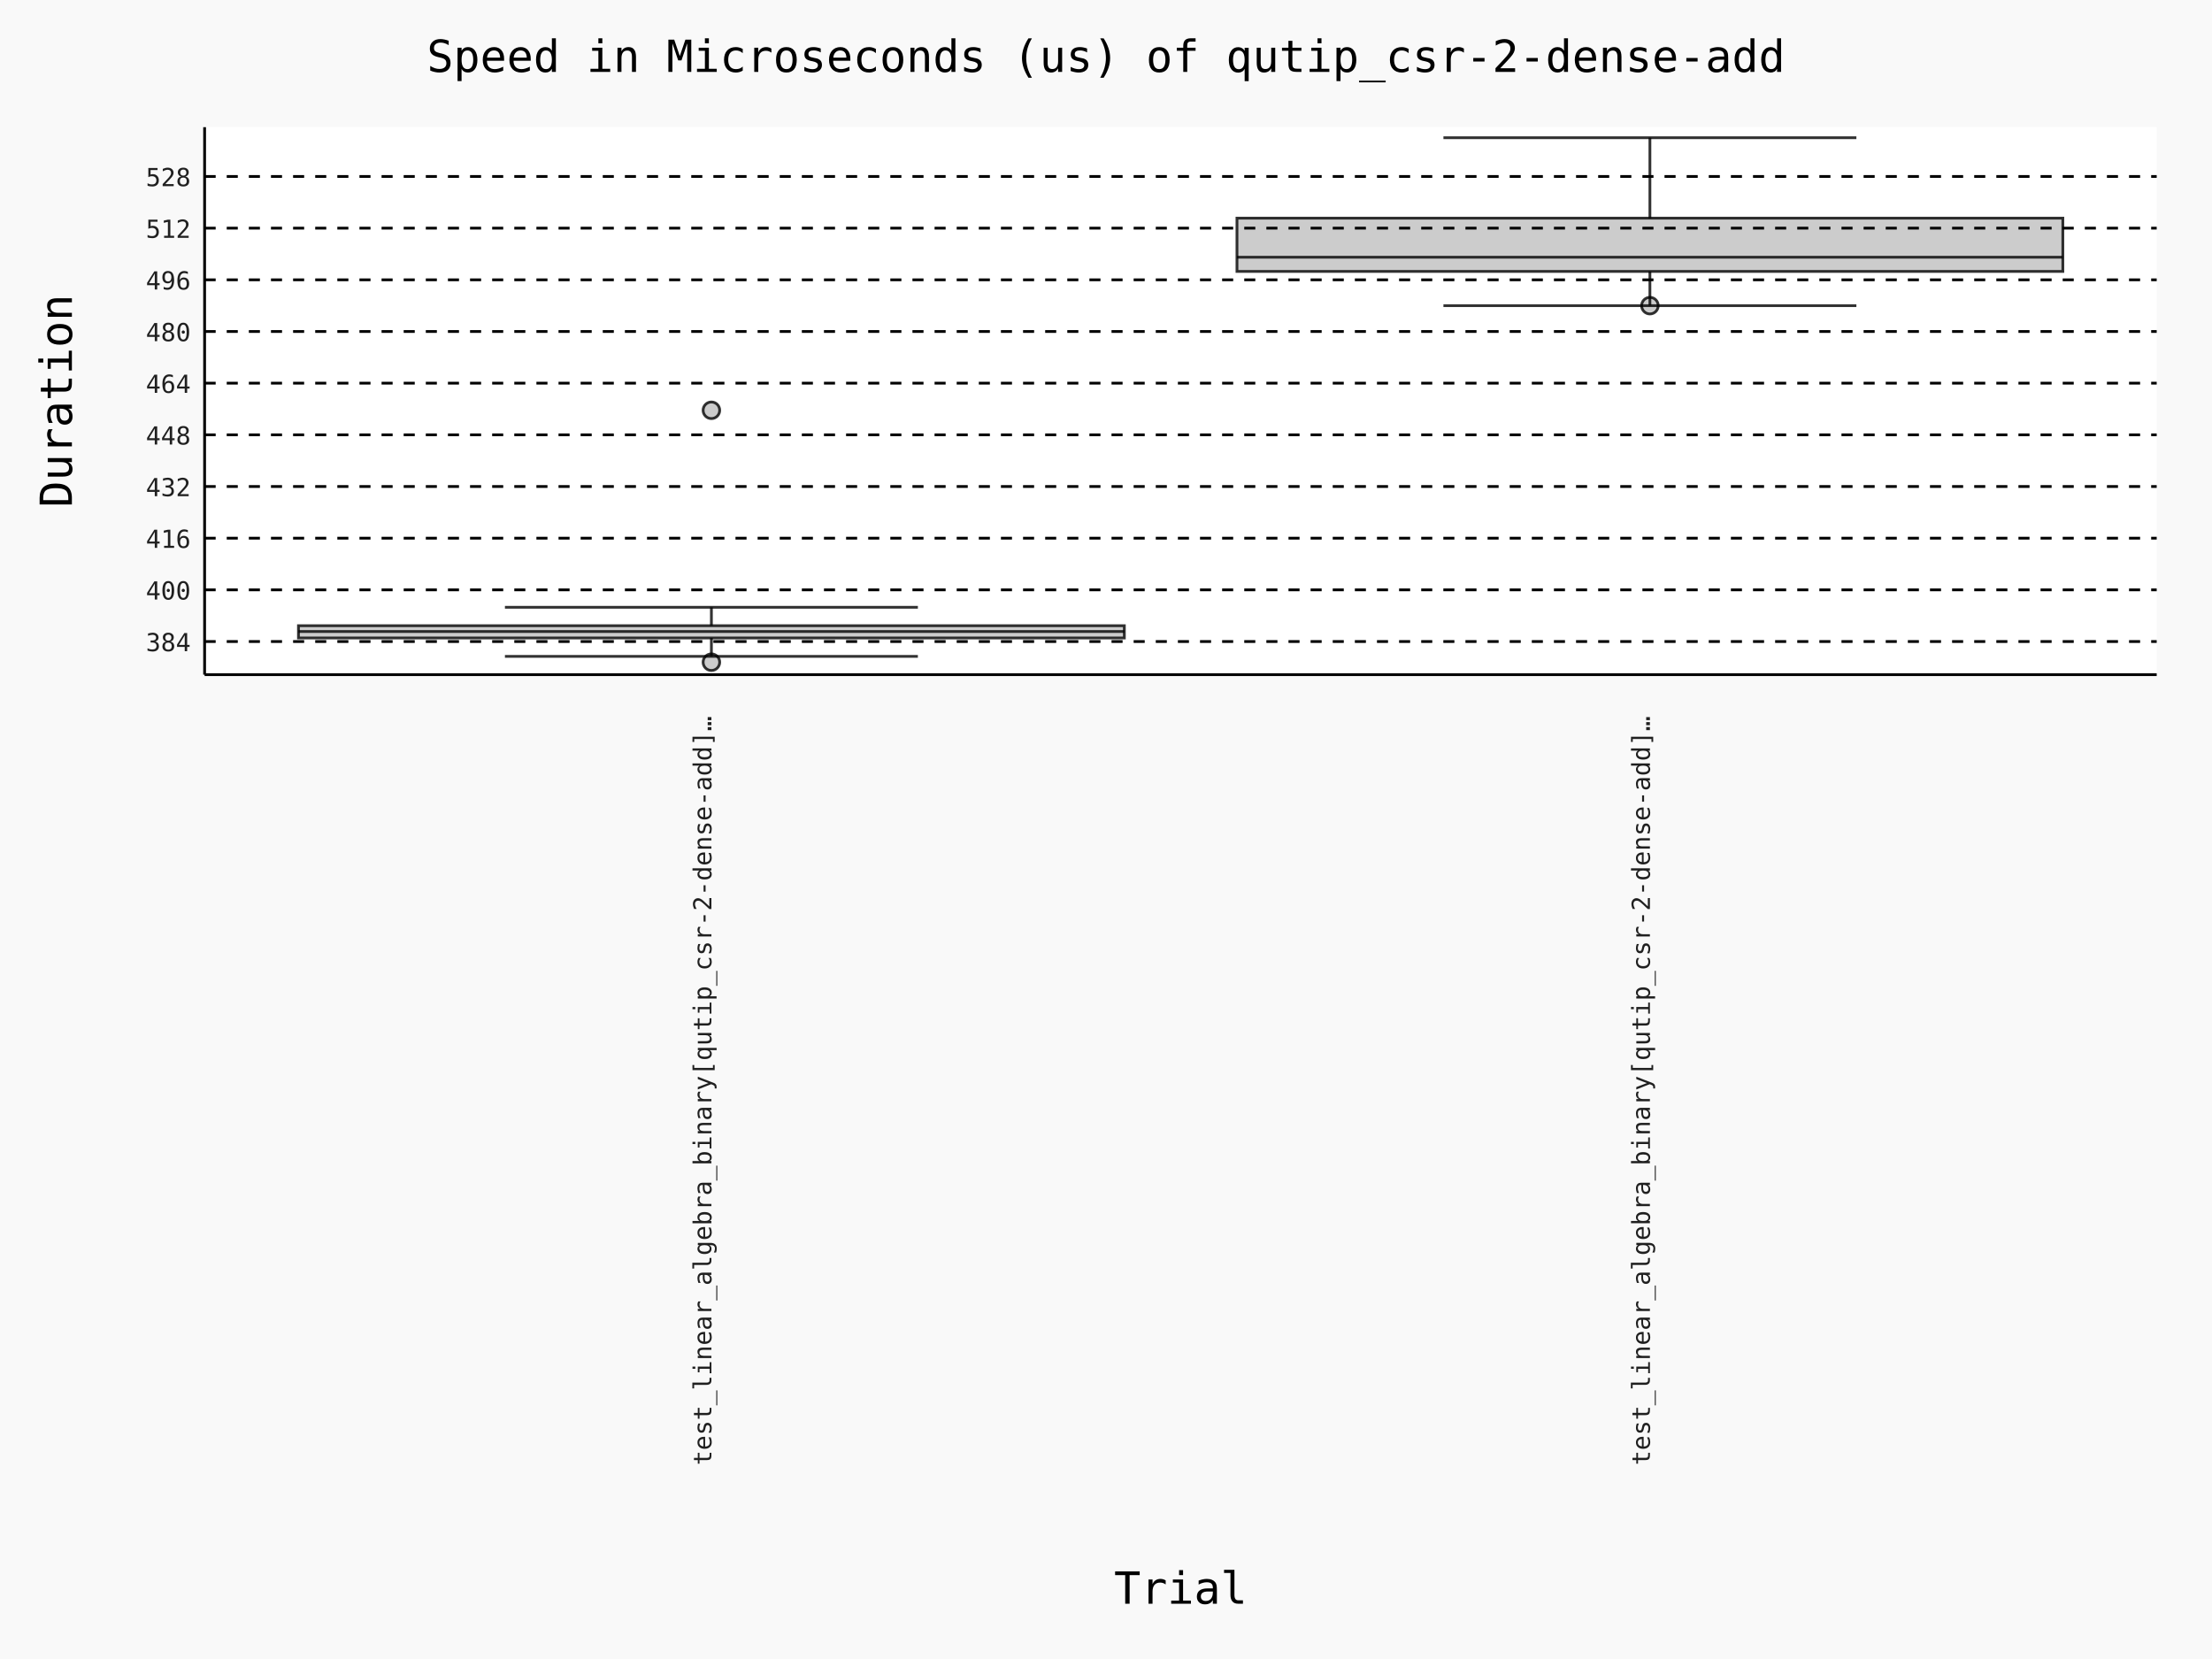
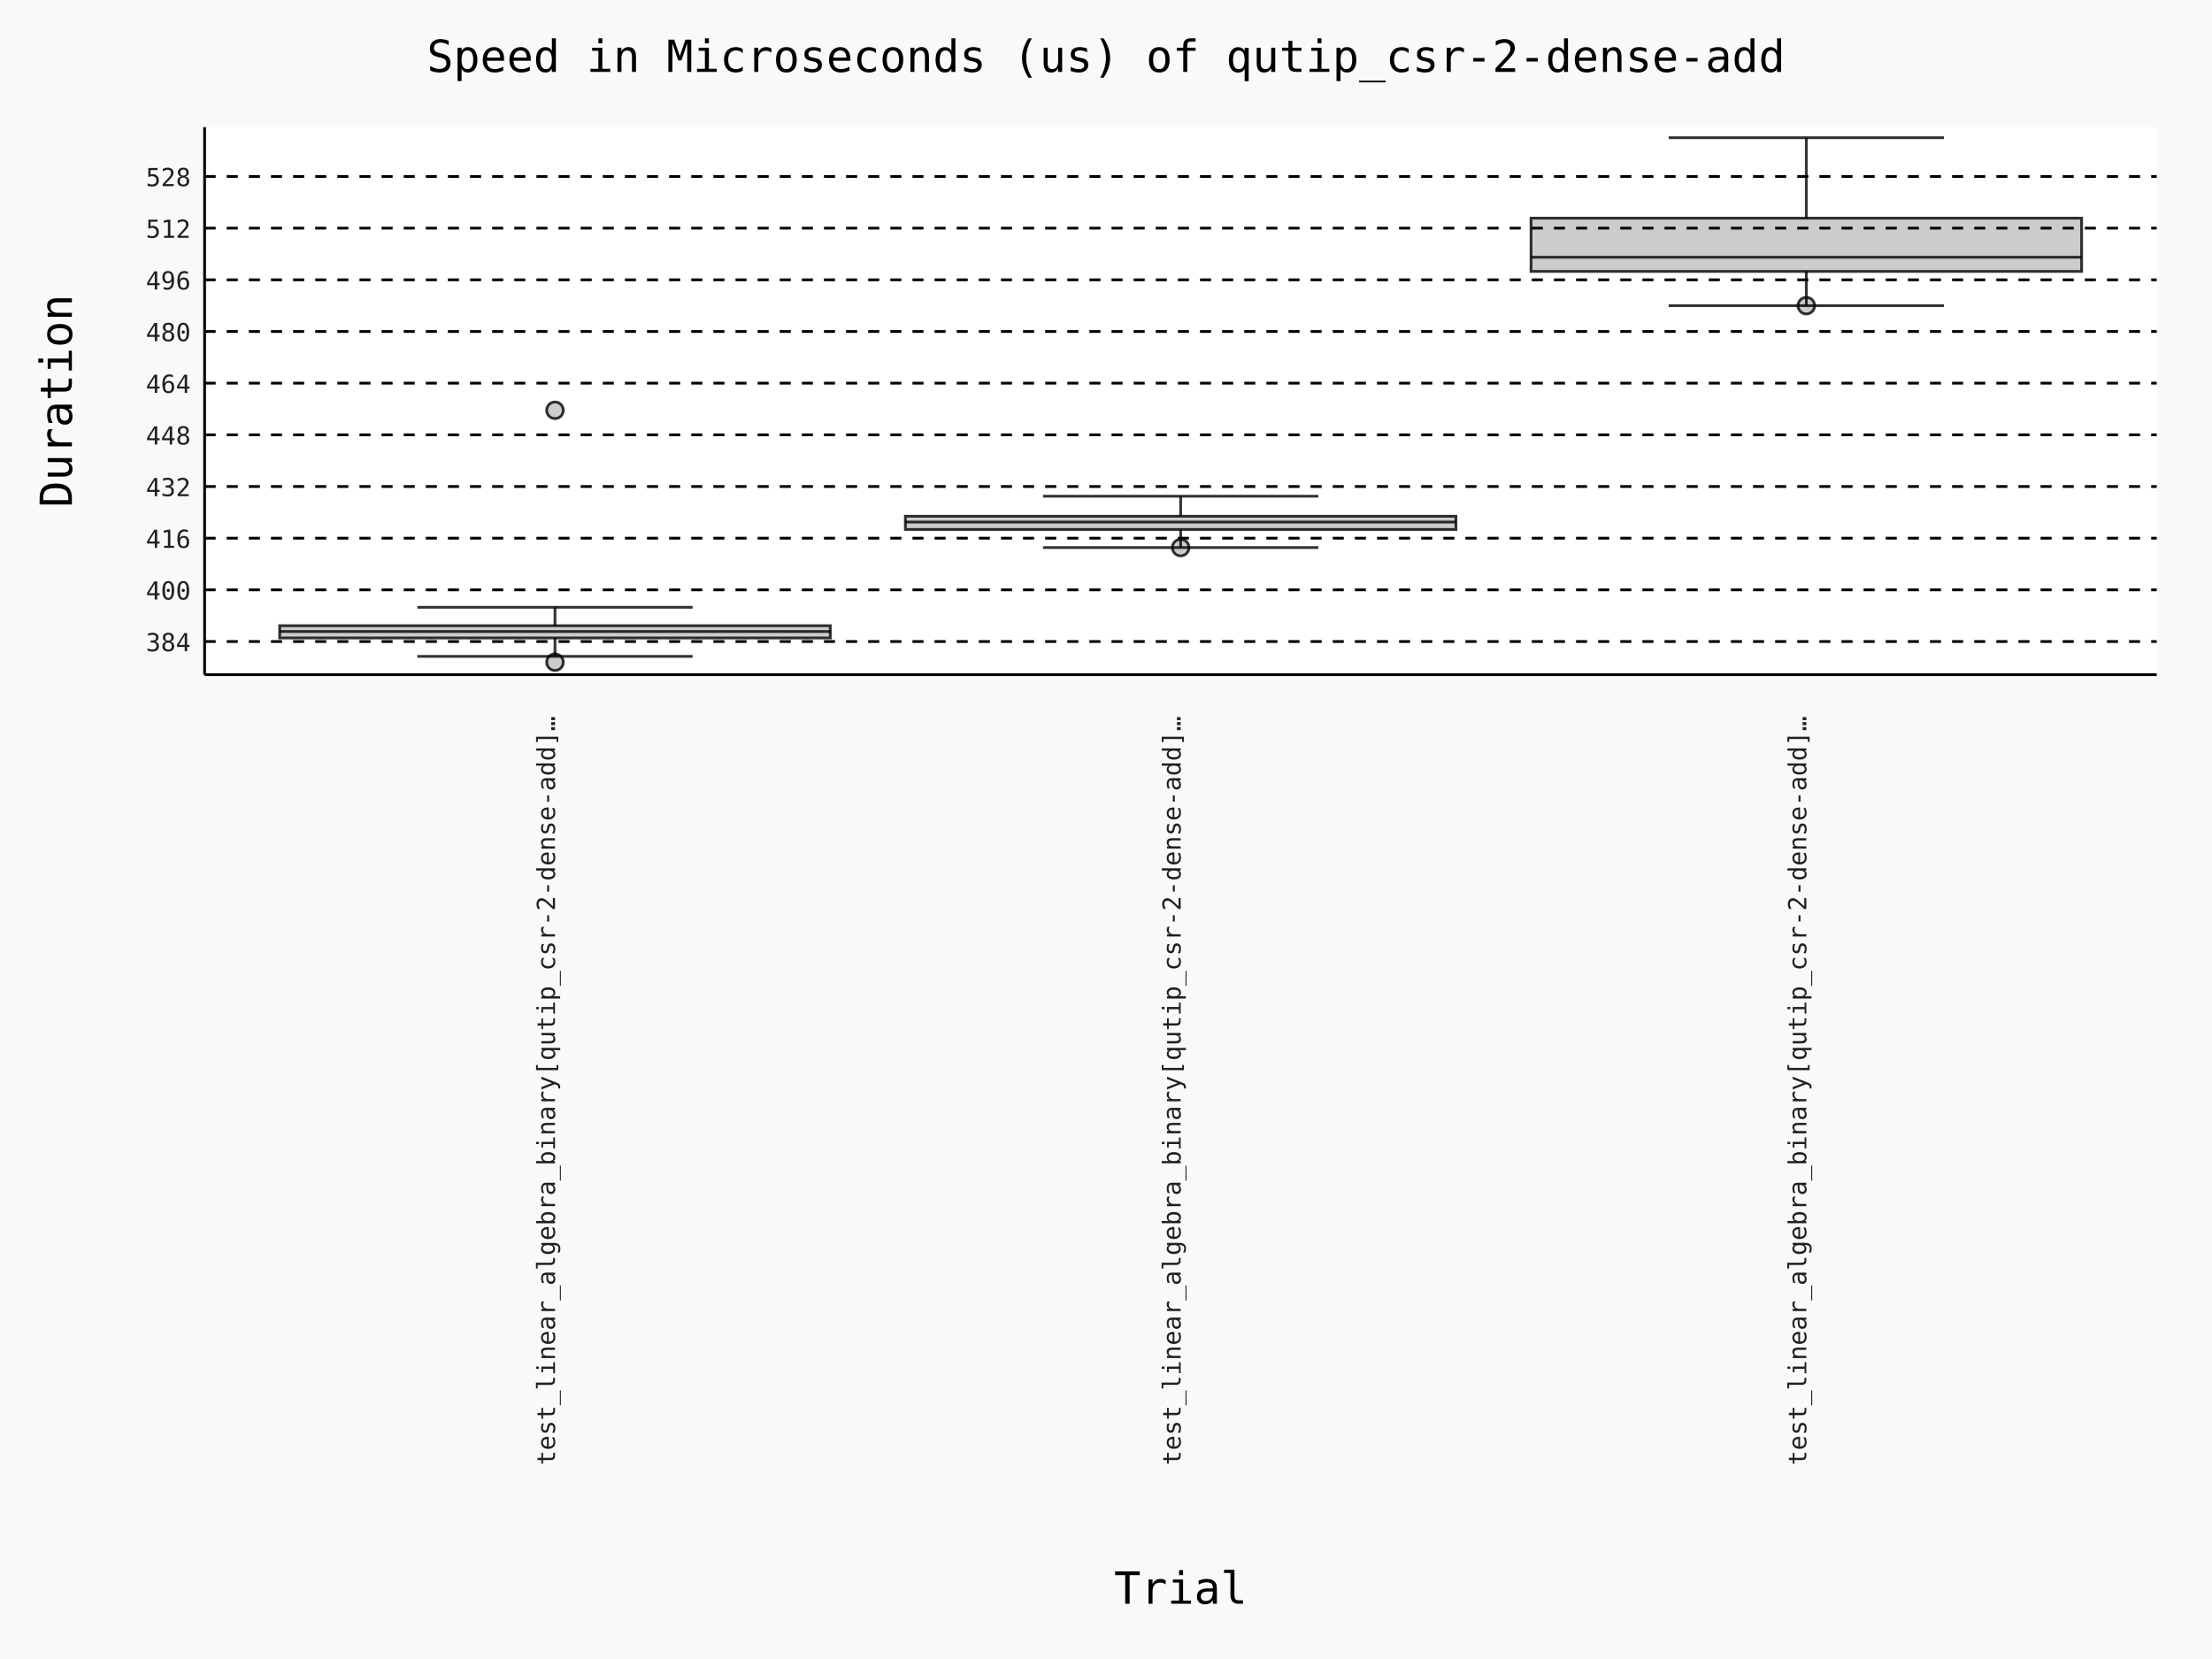
- <svg xmlns="http://www.w3.org/2000/svg" id="chart-b42e6448-d11f-46dd-be6d-0b995da514c7" class="pygal-chart" viewBox="0 0 800 600">
+ <svg xmlns="http://www.w3.org/2000/svg" id="chart-9244d4ce-f4a9-4453-90e3-e9dd0335b3e3" class="pygal-chart" viewBox="0 0 800 600">
  <defs>
-     <style type="text/css">#chart-b42e6448-d11f-46dd-be6d-0b995da514c7{-webkit-user-select:none;-webkit-font-smoothing:antialiased;font-family:Consolas,"Deja Vu Sans Mono","Bitstream Vera Sans Mono","Courier New",monospace}#chart-b42e6448-d11f-46dd-be6d-0b995da514c7 .title{font-family:Consolas,"Deja Vu Sans Mono","Bitstream Vera Sans Mono","Courier New",monospace;font-size:16px}#chart-b42e6448-d11f-46dd-be6d-0b995da514c7 .legends .legend text{font-family:Consolas,"Deja Vu Sans Mono","Bitstream Vera Sans Mono","Courier New",monospace;font-size:14px}#chart-b42e6448-d11f-46dd-be6d-0b995da514c7 .axis text{font-family:Consolas,"Deja Vu Sans Mono","Bitstream Vera Sans Mono","Courier New",monospace;font-size:10px}#chart-b42e6448-d11f-46dd-be6d-0b995da514c7 .axis text.major{font-family:Consolas,"Deja Vu Sans Mono","Bitstream Vera Sans Mono","Courier New",monospace;font-size:10px}#chart-b42e6448-d11f-46dd-be6d-0b995da514c7 .text-overlay text.value{font-family:Consolas,"Deja Vu Sans Mono","Bitstream Vera Sans Mono","Courier New",monospace;font-size:16px}#chart-b42e6448-d11f-46dd-be6d-0b995da514c7 .text-overlay text.label{font-family:Consolas,"Deja Vu Sans Mono","Bitstream Vera Sans Mono","Courier New",monospace;font-size:10px}#chart-b42e6448-d11f-46dd-be6d-0b995da514c7 .tooltip{font-family:Consolas,"Deja Vu Sans Mono","Bitstream Vera Sans Mono","Courier New",monospace;font-size:14px}#chart-b42e6448-d11f-46dd-be6d-0b995da514c7 text.no_data{font-family:Consolas,"Deja Vu Sans Mono","Bitstream Vera Sans Mono","Courier New",monospace;font-size:64px}
- #chart-b42e6448-d11f-46dd-be6d-0b995da514c7{background-color:rgba(249,249,249,1)}#chart-b42e6448-d11f-46dd-be6d-0b995da514c7 path,#chart-b42e6448-d11f-46dd-be6d-0b995da514c7 line,#chart-b42e6448-d11f-46dd-be6d-0b995da514c7 rect,#chart-b42e6448-d11f-46dd-be6d-0b995da514c7 circle{-webkit-transition:150ms;-moz-transition:150ms;transition:150ms}#chart-b42e6448-d11f-46dd-be6d-0b995da514c7 .graph &gt; .background{fill:rgba(249,249,249,1)}#chart-b42e6448-d11f-46dd-be6d-0b995da514c7 .plot &gt; .background{fill:rgba(255,255,255,1)}#chart-b42e6448-d11f-46dd-be6d-0b995da514c7 .graph{fill:rgba(0,0,0,.87)}#chart-b42e6448-d11f-46dd-be6d-0b995da514c7 text.no_data{fill:rgba(0,0,0,1)}#chart-b42e6448-d11f-46dd-be6d-0b995da514c7 .title{fill:rgba(0,0,0,1)}#chart-b42e6448-d11f-46dd-be6d-0b995da514c7 .legends .legend text{fill:rgba(0,0,0,.87)}#chart-b42e6448-d11f-46dd-be6d-0b995da514c7 .legends .legend:hover text{fill:rgba(0,0,0,1)}#chart-b42e6448-d11f-46dd-be6d-0b995da514c7 .axis .line{stroke:rgba(0,0,0,1)}#chart-b42e6448-d11f-46dd-be6d-0b995da514c7 .axis .guide.line{stroke:rgba(0,0,0,.54)}#chart-b42e6448-d11f-46dd-be6d-0b995da514c7 .axis .major.line{stroke:rgba(0,0,0,.87)}#chart-b42e6448-d11f-46dd-be6d-0b995da514c7 .axis text.major{fill:rgba(0,0,0,1)}#chart-b42e6448-d11f-46dd-be6d-0b995da514c7 .axis.y .guides:hover .guide.line,#chart-b42e6448-d11f-46dd-be6d-0b995da514c7 .line-graph .axis.x .guides:hover .guide.line,#chart-b42e6448-d11f-46dd-be6d-0b995da514c7 .stackedline-graph .axis.x .guides:hover .guide.line,#chart-b42e6448-d11f-46dd-be6d-0b995da514c7 .xy-graph .axis.x .guides:hover .guide.line{stroke:rgba(0,0,0,1)}#chart-b42e6448-d11f-46dd-be6d-0b995da514c7 .axis .guides:hover text{fill:rgba(0,0,0,1)}#chart-b42e6448-d11f-46dd-be6d-0b995da514c7 .reactive{fill-opacity:.7;stroke-opacity:.8;stroke-width:1}#chart-b42e6448-d11f-46dd-be6d-0b995da514c7 .ci{stroke:rgba(0,0,0,.87)}#chart-b42e6448-d11f-46dd-be6d-0b995da514c7 .reactive.active,#chart-b42e6448-d11f-46dd-be6d-0b995da514c7 .active .reactive{fill-opacity:.8;stroke-opacity:.9;stroke-width:4}#chart-b42e6448-d11f-46dd-be6d-0b995da514c7 .ci .reactive.active{stroke-width:1.5}#chart-b42e6448-d11f-46dd-be6d-0b995da514c7 .series text{fill:rgba(0,0,0,1)}#chart-b42e6448-d11f-46dd-be6d-0b995da514c7 .tooltip rect{fill:rgba(255,255,255,1);stroke:rgba(0,0,0,1);-webkit-transition:opacity 150ms;-moz-transition:opacity 150ms;transition:opacity 150ms}#chart-b42e6448-d11f-46dd-be6d-0b995da514c7 .tooltip .label{fill:rgba(0,0,0,.87)}#chart-b42e6448-d11f-46dd-be6d-0b995da514c7 .tooltip .label{fill:rgba(0,0,0,.87)}#chart-b42e6448-d11f-46dd-be6d-0b995da514c7 .tooltip .legend{font-size:.8em;fill:rgba(0,0,0,.54)}#chart-b42e6448-d11f-46dd-be6d-0b995da514c7 .tooltip .x_label{font-size:.6em;fill:rgba(0,0,0,1)}#chart-b42e6448-d11f-46dd-be6d-0b995da514c7 .tooltip .xlink{font-size:.5em;text-decoration:underline}#chart-b42e6448-d11f-46dd-be6d-0b995da514c7 .tooltip .value{font-size:1.5em}#chart-b42e6448-d11f-46dd-be6d-0b995da514c7 .bound{font-size:.5em}#chart-b42e6448-d11f-46dd-be6d-0b995da514c7 .max-value{font-size:.75em;fill:rgba(0,0,0,.54)}#chart-b42e6448-d11f-46dd-be6d-0b995da514c7 .map-element{fill:rgba(255,255,255,1);stroke:rgba(0,0,0,.54) !important}#chart-b42e6448-d11f-46dd-be6d-0b995da514c7 .map-element .reactive{fill-opacity:inherit;stroke-opacity:inherit}#chart-b42e6448-d11f-46dd-be6d-0b995da514c7 .color-0,#chart-b42e6448-d11f-46dd-be6d-0b995da514c7 .color-0 a:visited{stroke:#000000;fill:#000000}#chart-b42e6448-d11f-46dd-be6d-0b995da514c7 .color-1,#chart-b42e6448-d11f-46dd-be6d-0b995da514c7 .color-1 a:visited{stroke:#000000;fill:#000000}#chart-b42e6448-d11f-46dd-be6d-0b995da514c7 .text-overlay .color-0 text{fill:white}#chart-b42e6448-d11f-46dd-be6d-0b995da514c7 .text-overlay .color-1 text{fill:white}
- #chart-b42e6448-d11f-46dd-be6d-0b995da514c7 text.no_data{text-anchor:middle}#chart-b42e6448-d11f-46dd-be6d-0b995da514c7 .guide.line{fill:none}#chart-b42e6448-d11f-46dd-be6d-0b995da514c7 .centered{text-anchor:middle}#chart-b42e6448-d11f-46dd-be6d-0b995da514c7 .title{text-anchor:middle}#chart-b42e6448-d11f-46dd-be6d-0b995da514c7 .legends .legend text{fill-opacity:1}#chart-b42e6448-d11f-46dd-be6d-0b995da514c7 .axis.x text{text-anchor:middle}#chart-b42e6448-d11f-46dd-be6d-0b995da514c7 .axis.x:not(.web) text[transform]{text-anchor:start}#chart-b42e6448-d11f-46dd-be6d-0b995da514c7 .axis.x:not(.web) text[transform].backwards{text-anchor:end}#chart-b42e6448-d11f-46dd-be6d-0b995da514c7 .axis.y text{text-anchor:end}#chart-b42e6448-d11f-46dd-be6d-0b995da514c7 .axis.y text[transform].backwards{text-anchor:start}#chart-b42e6448-d11f-46dd-be6d-0b995da514c7 .axis.y2 text{text-anchor:start}#chart-b42e6448-d11f-46dd-be6d-0b995da514c7 .axis.y2 text[transform].backwards{text-anchor:end}#chart-b42e6448-d11f-46dd-be6d-0b995da514c7 .axis .guide.line{stroke-dasharray:4,4;stroke:black}#chart-b42e6448-d11f-46dd-be6d-0b995da514c7 .axis .major.guide.line{stroke-dasharray:6,6;stroke:black}#chart-b42e6448-d11f-46dd-be6d-0b995da514c7 .horizontal .axis.y .guide.line,#chart-b42e6448-d11f-46dd-be6d-0b995da514c7 .horizontal .axis.y2 .guide.line,#chart-b42e6448-d11f-46dd-be6d-0b995da514c7 .vertical .axis.x .guide.line{opacity:0}#chart-b42e6448-d11f-46dd-be6d-0b995da514c7 .horizontal .axis.always_show .guide.line,#chart-b42e6448-d11f-46dd-be6d-0b995da514c7 .vertical .axis.always_show .guide.line{opacity:1 !important}#chart-b42e6448-d11f-46dd-be6d-0b995da514c7 .axis.y .guides:hover .guide.line,#chart-b42e6448-d11f-46dd-be6d-0b995da514c7 .axis.y2 .guides:hover .guide.line,#chart-b42e6448-d11f-46dd-be6d-0b995da514c7 .axis.x .guides:hover .guide.line{opacity:1}#chart-b42e6448-d11f-46dd-be6d-0b995da514c7 .axis .guides:hover text{opacity:1}#chart-b42e6448-d11f-46dd-be6d-0b995da514c7 .nofill{fill:none}#chart-b42e6448-d11f-46dd-be6d-0b995da514c7 .subtle-fill{fill-opacity:.2}#chart-b42e6448-d11f-46dd-be6d-0b995da514c7 .dot{stroke-width:1px;fill-opacity:1;stroke-opacity:1}#chart-b42e6448-d11f-46dd-be6d-0b995da514c7 .dot.active{stroke-width:5px}#chart-b42e6448-d11f-46dd-be6d-0b995da514c7 .dot.negative{fill:transparent}#chart-b42e6448-d11f-46dd-be6d-0b995da514c7 text,#chart-b42e6448-d11f-46dd-be6d-0b995da514c7 tspan{stroke:none !important}#chart-b42e6448-d11f-46dd-be6d-0b995da514c7 .series text.active{opacity:1}#chart-b42e6448-d11f-46dd-be6d-0b995da514c7 .tooltip rect{fill-opacity:.95;stroke-width:.5}#chart-b42e6448-d11f-46dd-be6d-0b995da514c7 .tooltip text{fill-opacity:1}#chart-b42e6448-d11f-46dd-be6d-0b995da514c7 .showable{visibility:hidden}#chart-b42e6448-d11f-46dd-be6d-0b995da514c7 .showable.shown{visibility:visible}#chart-b42e6448-d11f-46dd-be6d-0b995da514c7 .gauge-background{fill:rgba(229,229,229,1);stroke:none}#chart-b42e6448-d11f-46dd-be6d-0b995da514c7 .bg-lines{stroke:rgba(249,249,249,1);stroke-width:2px}
+     <style type="text/css">#chart-9244d4ce-f4a9-4453-90e3-e9dd0335b3e3{-webkit-user-select:none;-webkit-font-smoothing:antialiased;font-family:Consolas,"Deja Vu Sans Mono","Bitstream Vera Sans Mono","Courier New",monospace}#chart-9244d4ce-f4a9-4453-90e3-e9dd0335b3e3 .title{font-family:Consolas,"Deja Vu Sans Mono","Bitstream Vera Sans Mono","Courier New",monospace;font-size:16px}#chart-9244d4ce-f4a9-4453-90e3-e9dd0335b3e3 .legends .legend text{font-family:Consolas,"Deja Vu Sans Mono","Bitstream Vera Sans Mono","Courier New",monospace;font-size:14px}#chart-9244d4ce-f4a9-4453-90e3-e9dd0335b3e3 .axis text{font-family:Consolas,"Deja Vu Sans Mono","Bitstream Vera Sans Mono","Courier New",monospace;font-size:10px}#chart-9244d4ce-f4a9-4453-90e3-e9dd0335b3e3 .axis text.major{font-family:Consolas,"Deja Vu Sans Mono","Bitstream Vera Sans Mono","Courier New",monospace;font-size:10px}#chart-9244d4ce-f4a9-4453-90e3-e9dd0335b3e3 .text-overlay text.value{font-family:Consolas,"Deja Vu Sans Mono","Bitstream Vera Sans Mono","Courier New",monospace;font-size:16px}#chart-9244d4ce-f4a9-4453-90e3-e9dd0335b3e3 .text-overlay text.label{font-family:Consolas,"Deja Vu Sans Mono","Bitstream Vera Sans Mono","Courier New",monospace;font-size:10px}#chart-9244d4ce-f4a9-4453-90e3-e9dd0335b3e3 .tooltip{font-family:Consolas,"Deja Vu Sans Mono","Bitstream Vera Sans Mono","Courier New",monospace;font-size:14px}#chart-9244d4ce-f4a9-4453-90e3-e9dd0335b3e3 text.no_data{font-family:Consolas,"Deja Vu Sans Mono","Bitstream Vera Sans Mono","Courier New",monospace;font-size:64px}
+ #chart-9244d4ce-f4a9-4453-90e3-e9dd0335b3e3{background-color:rgba(249,249,249,1)}#chart-9244d4ce-f4a9-4453-90e3-e9dd0335b3e3 path,#chart-9244d4ce-f4a9-4453-90e3-e9dd0335b3e3 line,#chart-9244d4ce-f4a9-4453-90e3-e9dd0335b3e3 rect,#chart-9244d4ce-f4a9-4453-90e3-e9dd0335b3e3 circle{-webkit-transition:150ms;-moz-transition:150ms;transition:150ms}#chart-9244d4ce-f4a9-4453-90e3-e9dd0335b3e3 .graph &gt; .background{fill:rgba(249,249,249,1)}#chart-9244d4ce-f4a9-4453-90e3-e9dd0335b3e3 .plot &gt; .background{fill:rgba(255,255,255,1)}#chart-9244d4ce-f4a9-4453-90e3-e9dd0335b3e3 .graph{fill:rgba(0,0,0,.87)}#chart-9244d4ce-f4a9-4453-90e3-e9dd0335b3e3 text.no_data{fill:rgba(0,0,0,1)}#chart-9244d4ce-f4a9-4453-90e3-e9dd0335b3e3 .title{fill:rgba(0,0,0,1)}#chart-9244d4ce-f4a9-4453-90e3-e9dd0335b3e3 .legends .legend text{fill:rgba(0,0,0,.87)}#chart-9244d4ce-f4a9-4453-90e3-e9dd0335b3e3 .legends .legend:hover text{fill:rgba(0,0,0,1)}#chart-9244d4ce-f4a9-4453-90e3-e9dd0335b3e3 .axis .line{stroke:rgba(0,0,0,1)}#chart-9244d4ce-f4a9-4453-90e3-e9dd0335b3e3 .axis .guide.line{stroke:rgba(0,0,0,.54)}#chart-9244d4ce-f4a9-4453-90e3-e9dd0335b3e3 .axis .major.line{stroke:rgba(0,0,0,.87)}#chart-9244d4ce-f4a9-4453-90e3-e9dd0335b3e3 .axis text.major{fill:rgba(0,0,0,1)}#chart-9244d4ce-f4a9-4453-90e3-e9dd0335b3e3 .axis.y .guides:hover .guide.line,#chart-9244d4ce-f4a9-4453-90e3-e9dd0335b3e3 .line-graph .axis.x .guides:hover .guide.line,#chart-9244d4ce-f4a9-4453-90e3-e9dd0335b3e3 .stackedline-graph .axis.x .guides:hover .guide.line,#chart-9244d4ce-f4a9-4453-90e3-e9dd0335b3e3 .xy-graph .axis.x .guides:hover .guide.line{stroke:rgba(0,0,0,1)}#chart-9244d4ce-f4a9-4453-90e3-e9dd0335b3e3 .axis .guides:hover text{fill:rgba(0,0,0,1)}#chart-9244d4ce-f4a9-4453-90e3-e9dd0335b3e3 .reactive{fill-opacity:.7;stroke-opacity:.8;stroke-width:1}#chart-9244d4ce-f4a9-4453-90e3-e9dd0335b3e3 .ci{stroke:rgba(0,0,0,.87)}#chart-9244d4ce-f4a9-4453-90e3-e9dd0335b3e3 .reactive.active,#chart-9244d4ce-f4a9-4453-90e3-e9dd0335b3e3 .active .reactive{fill-opacity:.8;stroke-opacity:.9;stroke-width:4}#chart-9244d4ce-f4a9-4453-90e3-e9dd0335b3e3 .ci .reactive.active{stroke-width:1.5}#chart-9244d4ce-f4a9-4453-90e3-e9dd0335b3e3 .series text{fill:rgba(0,0,0,1)}#chart-9244d4ce-f4a9-4453-90e3-e9dd0335b3e3 .tooltip rect{fill:rgba(255,255,255,1);stroke:rgba(0,0,0,1);-webkit-transition:opacity 150ms;-moz-transition:opacity 150ms;transition:opacity 150ms}#chart-9244d4ce-f4a9-4453-90e3-e9dd0335b3e3 .tooltip .label{fill:rgba(0,0,0,.87)}#chart-9244d4ce-f4a9-4453-90e3-e9dd0335b3e3 .tooltip .label{fill:rgba(0,0,0,.87)}#chart-9244d4ce-f4a9-4453-90e3-e9dd0335b3e3 .tooltip .legend{font-size:.8em;fill:rgba(0,0,0,.54)}#chart-9244d4ce-f4a9-4453-90e3-e9dd0335b3e3 .tooltip .x_label{font-size:.6em;fill:rgba(0,0,0,1)}#chart-9244d4ce-f4a9-4453-90e3-e9dd0335b3e3 .tooltip .xlink{font-size:.5em;text-decoration:underline}#chart-9244d4ce-f4a9-4453-90e3-e9dd0335b3e3 .tooltip .value{font-size:1.5em}#chart-9244d4ce-f4a9-4453-90e3-e9dd0335b3e3 .bound{font-size:.5em}#chart-9244d4ce-f4a9-4453-90e3-e9dd0335b3e3 .max-value{font-size:.75em;fill:rgba(0,0,0,.54)}#chart-9244d4ce-f4a9-4453-90e3-e9dd0335b3e3 .map-element{fill:rgba(255,255,255,1);stroke:rgba(0,0,0,.54) !important}#chart-9244d4ce-f4a9-4453-90e3-e9dd0335b3e3 .map-element .reactive{fill-opacity:inherit;stroke-opacity:inherit}#chart-9244d4ce-f4a9-4453-90e3-e9dd0335b3e3 .color-0,#chart-9244d4ce-f4a9-4453-90e3-e9dd0335b3e3 .color-0 a:visited{stroke:#000000;fill:#000000}#chart-9244d4ce-f4a9-4453-90e3-e9dd0335b3e3 .color-1,#chart-9244d4ce-f4a9-4453-90e3-e9dd0335b3e3 .color-1 a:visited{stroke:#000000;fill:#000000}#chart-9244d4ce-f4a9-4453-90e3-e9dd0335b3e3 .color-2,#chart-9244d4ce-f4a9-4453-90e3-e9dd0335b3e3 .color-2 a:visited{stroke:#000000;fill:#000000}#chart-9244d4ce-f4a9-4453-90e3-e9dd0335b3e3 .text-overlay .color-0 text{fill:white}#chart-9244d4ce-f4a9-4453-90e3-e9dd0335b3e3 .text-overlay .color-1 text{fill:white}#chart-9244d4ce-f4a9-4453-90e3-e9dd0335b3e3 .text-overlay .color-2 text{fill:white}
+ #chart-9244d4ce-f4a9-4453-90e3-e9dd0335b3e3 text.no_data{text-anchor:middle}#chart-9244d4ce-f4a9-4453-90e3-e9dd0335b3e3 .guide.line{fill:none}#chart-9244d4ce-f4a9-4453-90e3-e9dd0335b3e3 .centered{text-anchor:middle}#chart-9244d4ce-f4a9-4453-90e3-e9dd0335b3e3 .title{text-anchor:middle}#chart-9244d4ce-f4a9-4453-90e3-e9dd0335b3e3 .legends .legend text{fill-opacity:1}#chart-9244d4ce-f4a9-4453-90e3-e9dd0335b3e3 .axis.x text{text-anchor:middle}#chart-9244d4ce-f4a9-4453-90e3-e9dd0335b3e3 .axis.x:not(.web) text[transform]{text-anchor:start}#chart-9244d4ce-f4a9-4453-90e3-e9dd0335b3e3 .axis.x:not(.web) text[transform].backwards{text-anchor:end}#chart-9244d4ce-f4a9-4453-90e3-e9dd0335b3e3 .axis.y text{text-anchor:end}#chart-9244d4ce-f4a9-4453-90e3-e9dd0335b3e3 .axis.y text[transform].backwards{text-anchor:start}#chart-9244d4ce-f4a9-4453-90e3-e9dd0335b3e3 .axis.y2 text{text-anchor:start}#chart-9244d4ce-f4a9-4453-90e3-e9dd0335b3e3 .axis.y2 text[transform].backwards{text-anchor:end}#chart-9244d4ce-f4a9-4453-90e3-e9dd0335b3e3 .axis .guide.line{stroke-dasharray:4,4;stroke:black}#chart-9244d4ce-f4a9-4453-90e3-e9dd0335b3e3 .axis .major.guide.line{stroke-dasharray:6,6;stroke:black}#chart-9244d4ce-f4a9-4453-90e3-e9dd0335b3e3 .horizontal .axis.y .guide.line,#chart-9244d4ce-f4a9-4453-90e3-e9dd0335b3e3 .horizontal .axis.y2 .guide.line,#chart-9244d4ce-f4a9-4453-90e3-e9dd0335b3e3 .vertical .axis.x .guide.line{opacity:0}#chart-9244d4ce-f4a9-4453-90e3-e9dd0335b3e3 .horizontal .axis.always_show .guide.line,#chart-9244d4ce-f4a9-4453-90e3-e9dd0335b3e3 .vertical .axis.always_show .guide.line{opacity:1 !important}#chart-9244d4ce-f4a9-4453-90e3-e9dd0335b3e3 .axis.y .guides:hover .guide.line,#chart-9244d4ce-f4a9-4453-90e3-e9dd0335b3e3 .axis.y2 .guides:hover .guide.line,#chart-9244d4ce-f4a9-4453-90e3-e9dd0335b3e3 .axis.x .guides:hover .guide.line{opacity:1}#chart-9244d4ce-f4a9-4453-90e3-e9dd0335b3e3 .axis .guides:hover text{opacity:1}#chart-9244d4ce-f4a9-4453-90e3-e9dd0335b3e3 .nofill{fill:none}#chart-9244d4ce-f4a9-4453-90e3-e9dd0335b3e3 .subtle-fill{fill-opacity:.2}#chart-9244d4ce-f4a9-4453-90e3-e9dd0335b3e3 .dot{stroke-width:1px;fill-opacity:1;stroke-opacity:1}#chart-9244d4ce-f4a9-4453-90e3-e9dd0335b3e3 .dot.active{stroke-width:5px}#chart-9244d4ce-f4a9-4453-90e3-e9dd0335b3e3 .dot.negative{fill:transparent}#chart-9244d4ce-f4a9-4453-90e3-e9dd0335b3e3 text,#chart-9244d4ce-f4a9-4453-90e3-e9dd0335b3e3 tspan{stroke:none !important}#chart-9244d4ce-f4a9-4453-90e3-e9dd0335b3e3 .series text.active{opacity:1}#chart-9244d4ce-f4a9-4453-90e3-e9dd0335b3e3 .tooltip rect{fill-opacity:.95;stroke-width:.5}#chart-9244d4ce-f4a9-4453-90e3-e9dd0335b3e3 .tooltip text{fill-opacity:1}#chart-9244d4ce-f4a9-4453-90e3-e9dd0335b3e3 .showable{visibility:hidden}#chart-9244d4ce-f4a9-4453-90e3-e9dd0335b3e3 .showable.shown{visibility:visible}#chart-9244d4ce-f4a9-4453-90e3-e9dd0335b3e3 .gauge-background{fill:rgba(229,229,229,1);stroke:none}#chart-9244d4ce-f4a9-4453-90e3-e9dd0335b3e3 .bg-lines{stroke:rgba(249,249,249,1);stroke-width:2px}
.tooltip .value{font-size:1em !important}.axis text{font-size:9px !important}</style>
  </defs>
  <g class="graph custombox-graph vertical">
    <rect x="0" y="0" width="800" height="600" class="background" />
    <g transform="translate(74, 46)" class="plot">
      <rect x="0" y="0" width="706.0" height="198.0" class="background" />
      <g class="axis y always_show">
        <path d="M0 198 h706" class="line" />
        <g class="guides">
          <path d="M0 186.016 h706" class="guide line" />
          <text x="-5" y="189.516" class="">384</text>
        </g>
        <g class="guides">
          <path d="M0 167.328 h706" class="guide line" />
          <text x="-5" y="170.828" class="">400</text>
        </g>
        <g class="guides">
          <path d="M0 148.64 h706" class="guide line" />
          <text x="-5" y="152.14" class="">416</text>
        </g>
        <g class="guides">
          <path d="M0 129.952 h706" class="guide line" />
          <text x="-5" y="133.452" class="">432</text>
        </g>
        <g class="guides">
          <path d="M0 111.264 h706" class="guide line" />
          <text x="-5" y="114.764" class="">448</text>
        </g>
        <g class="guides">
          <path d="M0 92.576 h706" class="guide line" />
          <text x="-5" y="96.076" class="">464</text>
        </g>
        <g class="guides">
          <path d="M0 73.888 h706" class="guide line" />
          <text x="-5" y="77.388" class="">480</text>
        </g>
        <g class="guides">
          <path d="M0 55.2 h706" class="guide line" />
          <text x="-5" y="58.7" class="">496</text>
        </g>
        <g class="guides">
          <path d="M0 36.512 h706" class="guide line" />
          <text x="-5" y="40.012" class="">512</text>
        </g>
        <g class="guides">
          <path d="M0 17.824 h706" class="guide line" />
          <text x="-5" y="21.324" class="">528</text>
        </g>
      </g>
      <g class="axis x">
        <path d="M0 0 v198" class="line" />
        <g class="guides">
-           <path d="M183.288 0 v198" class="guide line" />
-           <text x="183.288" y="213.0" class="backwards" transform="rotate(270 183.2885 213)">test_linear_algebra_binary[qutip_csr-2-dense-add]…</text>
+           <path d="M126.718 0 v198" class="guide line" />
+           <text x="126.718" y="213.0" class="backwards" transform="rotate(270 126.7179 213)">test_linear_algebra_binary[qutip_csr-2-dense-add]…</text>
        </g>
        <g class="guides">
-           <path d="M522.712 0 v198" class="guide line" />
-           <text x="522.712" y="213.0" class="backwards" transform="rotate(270 522.7115 213)">test_linear_algebra_binary[qutip_csr-2-dense-add]…</text>
+           <path d="M353 0 v198" class="guide line" />
+           <text x="353.0" y="213.0" class="backwards" transform="rotate(270 353 213)">test_linear_algebra_binary[qutip_csr-2-dense-add]…</text>
+         </g>
+         <g class="guides">
+           <path d="M579.282 0 v198" class="guide line" />
+           <text x="579.282" y="213.0" class="backwards" transform="rotate(270 579.2821 213)">test_linear_algebra_binary[qutip_csr-2-dense-add]…</text>
        </g>
      </g>
      <g class="series serie-0 color-0">
        <g class="boxes">
          <g class="box">
-             <path stroke-width="3" d="M108.615 191.388 L257.962 191.388" class="reactive tooltip-trigger" />
-             <path stroke-width="3" d="M33.942 182.394 L332.635 182.394" class="reactive tooltip-trigger" />
-             <path stroke-width="3" d="M108.615 173.633 L257.962 173.633" class="reactive tooltip-trigger" />
-             <path stroke-width="2" d="M183.288 191.388 L183.288 184.73" class="reactive tooltip-trigger" />
-             <path stroke-width="2" d="M183.288 173.633 L183.288 180.292" class="reactive tooltip-trigger" />
-             <rect x="33.942" y="180.292" height="4.438" width="298.692" class="subtle-fill reactive tooltip-trigger" />
-             <circle cx="183.288" cy="193.49" r="3" class="subtle-fill reactive tooltip-trigger" />
-             <circle cx="183.288" cy="102.386" r="3" class="subtle-fill reactive tooltip-trigger" />
+             <path stroke-width="3" d="M76.936 191.388 L176.5 191.388" class="reactive tooltip-trigger" />
+             <path stroke-width="3" d="M27.154 182.394 L226.282 182.394" class="reactive tooltip-trigger" />
+             <path stroke-width="3" d="M76.936 173.633 L176.5 173.633" class="reactive tooltip-trigger" />
+             <path stroke-width="2" d="M126.718 191.388 L126.718 184.73" class="reactive tooltip-trigger" />
+             <path stroke-width="2" d="M126.718 173.633 L126.718 180.292" class="reactive tooltip-trigger" />
+             <rect x="27.154" y="180.292" height="4.438" width="199.128" class="subtle-fill reactive tooltip-trigger" />
+             <circle cx="126.718" cy="193.49" r="3" class="subtle-fill reactive tooltip-trigger" />
+             <circle cx="126.718" cy="102.386" r="3" class="subtle-fill reactive tooltip-trigger" />
          </g>
        </g>
      </g>
      <g class="series serie-1 color-1">
        <g class="boxes">
          <g class="box">
-             <path stroke-width="3" d="M448.038 64.547 L597.385 64.547" class="reactive tooltip-trigger" />
-             <path stroke-width="3" d="M373.365 47.027 L672.058 47.027" class="reactive tooltip-trigger" />
-             <path stroke-width="3" d="M448.038 3.811 L597.385 3.811" class="reactive tooltip-trigger" />
-             <path stroke-width="2" d="M522.712 64.547 L522.712 52.167" class="reactive tooltip-trigger" />
-             <path stroke-width="2" d="M522.712 3.811 L522.712 32.894" class="reactive tooltip-trigger" />
-             <rect x="373.365" y="32.894" height="19.272" width="298.692" class="subtle-fill reactive tooltip-trigger" />
-             <circle cx="522.712" cy="64.547" r="3" class="subtle-fill reactive tooltip-trigger" />
-             <circle cx="522.712" cy="-6925.796" r="3" class="subtle-fill reactive tooltip-trigger" />
+             <path stroke-width="3" d="M303.218 152.032 L402.782 152.032" class="reactive tooltip-trigger" />
+             <path stroke-width="3" d="M253.436 142.805 L452.564 142.805" class="reactive tooltip-trigger" />
+             <path stroke-width="3" d="M303.218 133.462 L402.782 133.462" class="reactive tooltip-trigger" />
+             <path stroke-width="2" d="M353 152.032 L353 145.491" class="reactive tooltip-trigger" />
+             <path stroke-width="2" d="M353 133.462 L353 140.702" class="reactive tooltip-trigger" />
+             <rect x="253.436" y="140.702" height="4.789" width="199.128" class="subtle-fill reactive tooltip-trigger" />
+             <circle cx="353" cy="152.032" r="3" class="subtle-fill reactive tooltip-trigger" />
+             <circle cx="353" cy="-57.505" r="3" class="subtle-fill reactive tooltip-trigger" />
+           </g>
+         </g>
+       </g>
+       <g class="series serie-2 color-2">
+         <g class="boxes">
+           <g class="box">
+             <path stroke-width="3" d="M529.5 64.547 L629.064 64.547" class="reactive tooltip-trigger" />
+             <path stroke-width="3" d="M479.718 47.027 L678.846 47.027" class="reactive tooltip-trigger" />
+             <path stroke-width="3" d="M529.5 3.811 L629.064 3.811" class="reactive tooltip-trigger" />
+             <path stroke-width="2" d="M579.282 64.547 L579.282 52.167" class="reactive tooltip-trigger" />
+             <path stroke-width="2" d="M579.282 3.811 L579.282 32.894" class="reactive tooltip-trigger" />
+             <rect x="479.718" y="32.894" height="19.272" width="199.128" class="subtle-fill reactive tooltip-trigger" />
+             <circle cx="579.282" cy="64.547" r="3" class="subtle-fill reactive tooltip-trigger" />
+             <circle cx="579.282" cy="-6925.796" r="3" class="subtle-fill reactive tooltip-trigger" />
          </g>
        </g>
      </g>
    </g>
    <g class="titles">
      <text x="400.0" y="26" class="title plot_title">Speed in Microseconds (us) of qutip_csr-2-dense-add</text>
      <text x="427.0" y="580.0" class="title">Trial</text>
      <text x="0" y="171.0" class="title" transform="rotate(-90 0 145)">Duration</text>
    </g>
    <g transform="translate(74, 46)" class="plot overlay">
      <g class="series serie-0 color-0" />
      <g class="series serie-1 color-1" />
+       <g class="series serie-2 color-2" />
    </g>
    <g transform="translate(74, 46)" class="plot text-overlay">
      <g class="series serie-0 color-0" />
      <g class="series serie-1 color-1" />
+       <g class="series serie-2 color-2" />
    </g>
    <g transform="translate(74, 46)" class="plot tooltip-overlay">
      <g transform="translate(0 0)" style="opacity: 0" class="tooltip">
        <rect rx="0" ry="0" width="0" height="0" class="tooltip-box" />
        <g class="text" />
      </g>
    </g>
  </g>
</svg>
